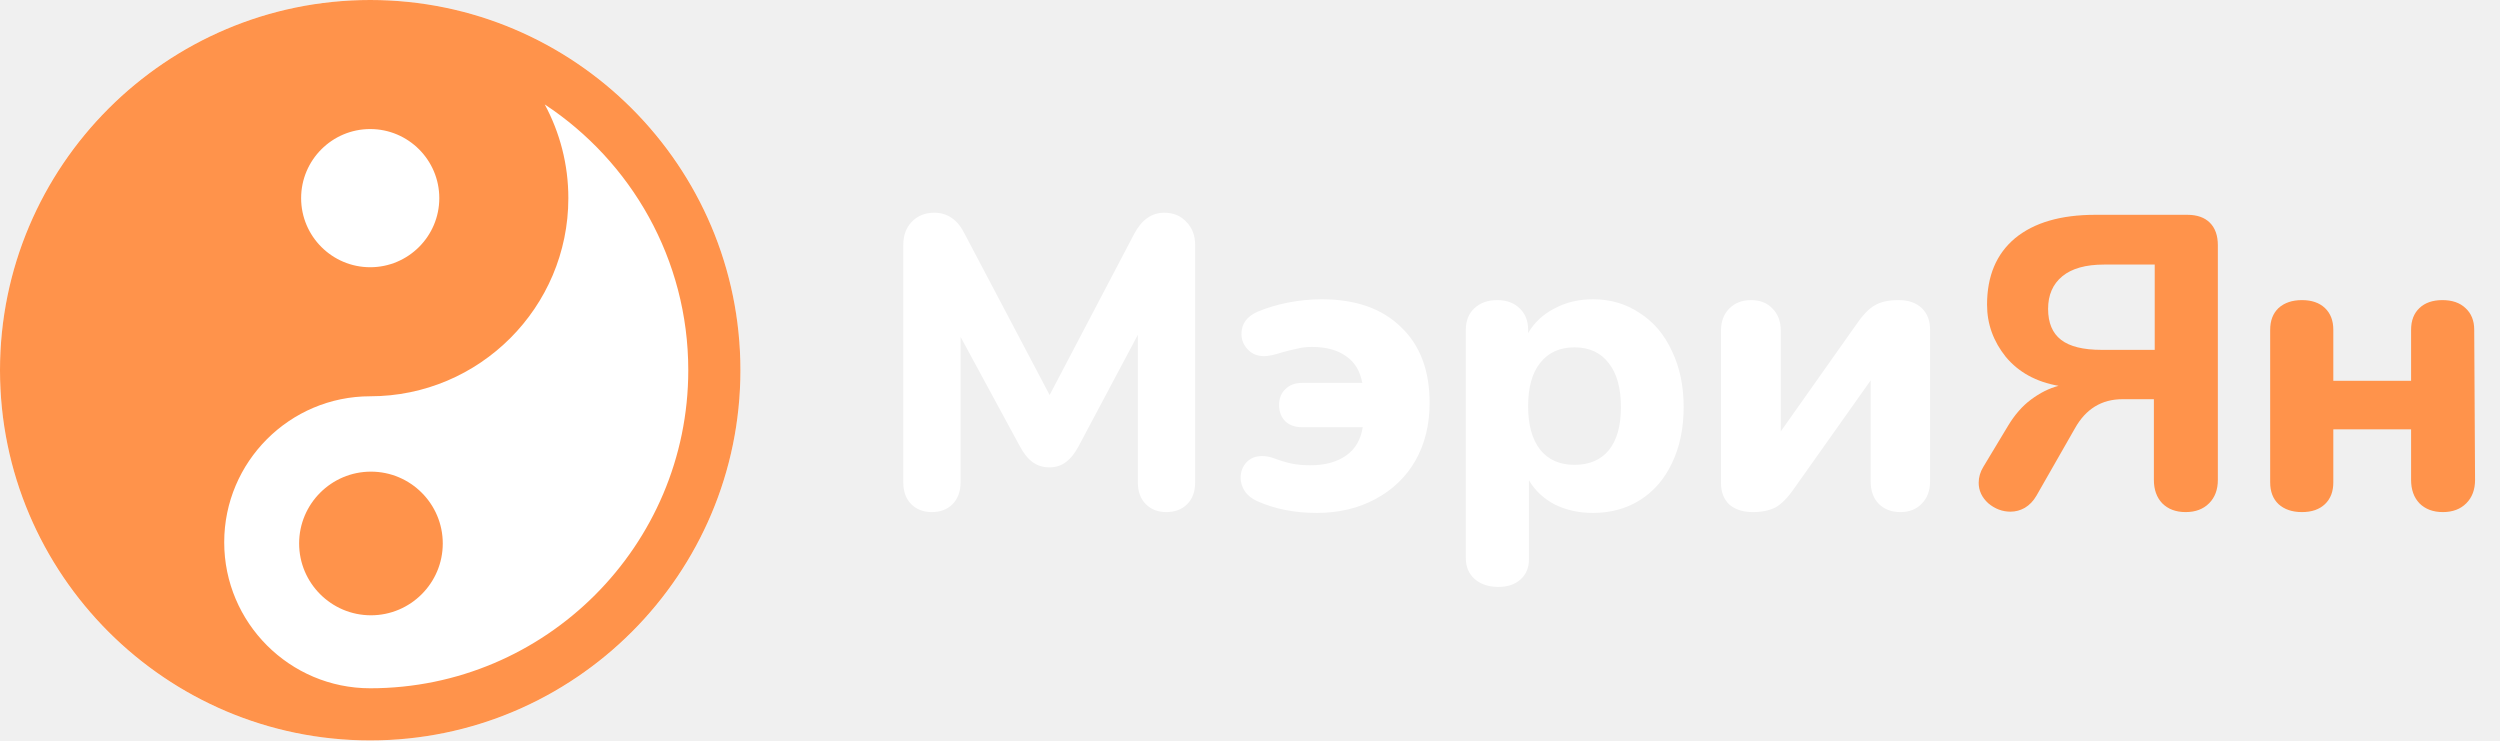
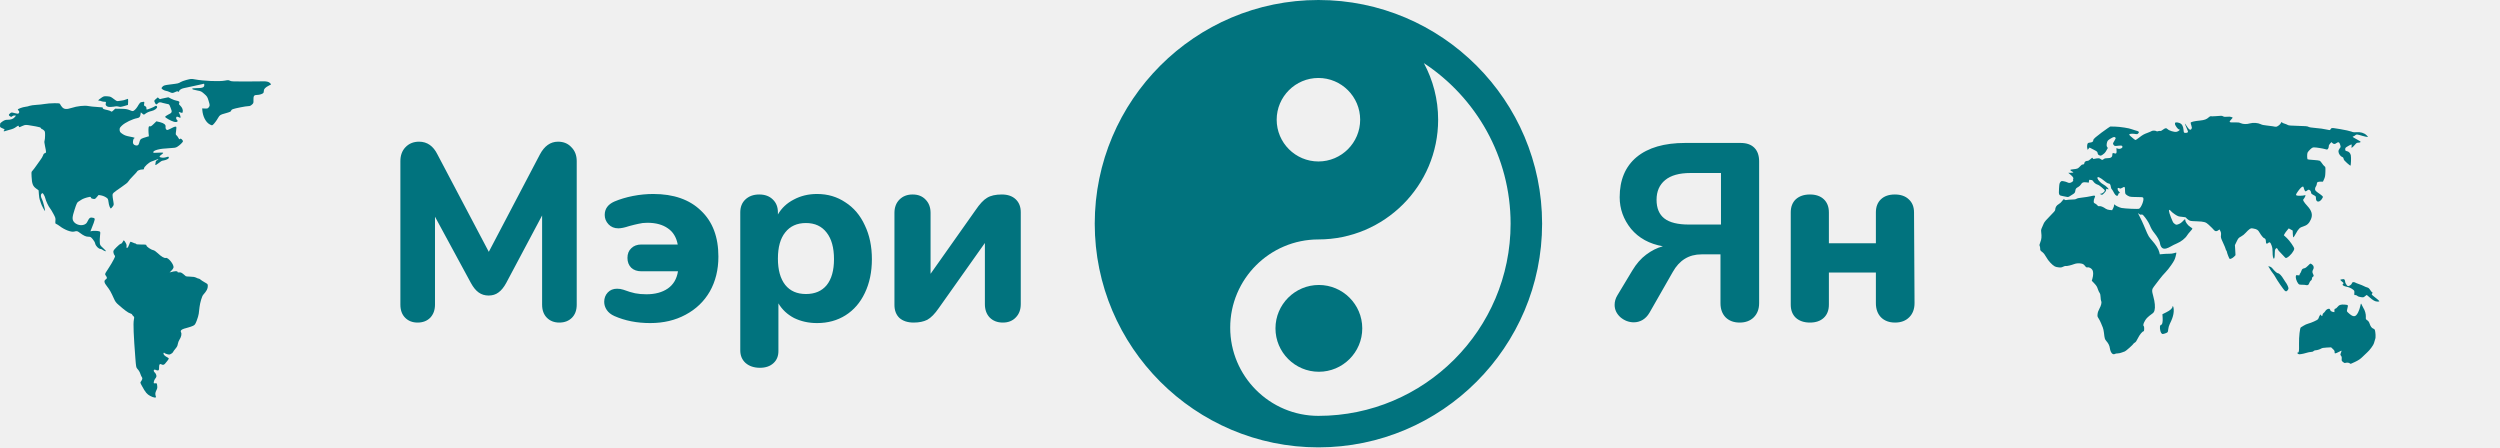
- <svg xmlns="http://www.w3.org/2000/svg" width="574" height="170" viewBox="0 0 574 170" fill="none">
-   <circle cx="85" cy="85" r="85" fill="white" />
-   <path d="M85 0C38.131 0 0 38.131 0 85C0 131.869 38.131 170 85 170C85.005 170 85.009 170 85.011 170C85.013 170 85.014 170 85.016 170C131.877 169.991 170 131.864 170 85C170 38.131 131.869 0 85 0ZM85.001 29.63C93.747 29.63 100.863 36.746 100.863 45.493C100.863 54.24 93.747 61.356 85.001 61.356C76.254 61.356 69.138 54.24 69.138 45.493C69.138 36.746 76.254 29.63 85.001 29.63ZM85 158.028C66.516 158.028 51.479 142.991 51.479 124.507C51.479 106.023 66.516 90.986 85 90.986C110.084 90.986 130.493 70.578 130.493 45.492C130.493 37.715 128.527 30.389 125.073 23.98C144.909 37.05 158.028 59.52 158.028 84.999C158.028 125.268 125.268 158.028 85 158.028Z" fill="#FF934B" />
-   <path d="M85.17 141.27C76.078 141.27 68.68 133.872 68.68 124.78C68.68 115.687 76.078 108.29 85.17 108.29C94.263 108.29 101.66 115.687 101.66 124.78C101.66 133.872 94.263 141.27 85.17 141.27Z" fill="#FF934B" />
-   <path d="M267.3 48.84C269.412 48.84 271.108 49.544 272.388 50.952C273.732 52.296 274.404 54.056 274.404 56.232V110.76C274.404 112.872 273.796 114.536 272.58 115.752C271.364 116.968 269.764 117.576 267.78 117.576C265.86 117.576 264.292 116.968 263.076 115.752C261.86 114.536 261.252 112.872 261.252 110.76V76.872L247.62 102.504C246.724 104.168 245.732 105.384 244.644 106.152C243.62 106.92 242.372 107.304 240.9 107.304C239.492 107.304 238.244 106.92 237.156 106.152C236.068 105.384 235.076 104.168 234.18 102.504L220.548 77.352V110.76C220.548 112.808 219.94 114.472 218.724 115.752C217.508 116.968 215.908 117.576 213.924 117.576C212.004 117.576 210.436 116.968 209.22 115.752C208.004 114.536 207.396 112.872 207.396 110.76V56.232C207.396 54.056 208.036 52.296 209.316 50.952C210.66 49.544 212.388 48.84 214.5 48.84C217.572 48.84 219.908 50.472 221.508 53.736L240.996 90.696L260.388 53.736C262.116 50.472 264.42 48.84 267.3 48.84ZM303.473 68.712C311.217 68.712 317.265 70.824 321.617 75.048C326.033 79.208 328.241 85.032 328.241 92.52C328.241 97.512 327.153 101.928 324.977 105.768C322.801 109.544 319.729 112.488 315.761 114.6C311.857 116.712 307.377 117.768 302.321 117.768C297.265 117.768 292.721 116.872 288.689 115.08C287.409 114.504 286.449 113.736 285.809 112.776C285.169 111.816 284.849 110.792 284.849 109.704C284.849 108.296 285.297 107.112 286.193 106.152C287.089 105.192 288.273 104.712 289.745 104.712C290.577 104.712 291.377 104.84 292.145 105.096C293.873 105.736 295.345 106.184 296.561 106.44C297.841 106.696 299.281 106.824 300.881 106.824C304.209 106.824 306.929 106.088 309.041 104.616C311.153 103.144 312.433 100.968 312.881 98.088H298.961C297.361 98.088 296.081 97.64 295.121 96.744C294.161 95.784 293.681 94.536 293.681 93C293.681 91.464 294.161 90.248 295.121 89.352C296.081 88.392 297.361 87.912 298.961 87.912H312.785C312.273 85.16 311.025 83.112 309.041 81.768C307.057 80.36 304.465 79.656 301.265 79.656C299.985 79.656 298.865 79.784 297.905 80.04C296.945 80.232 295.761 80.52 294.353 80.904C292.625 81.48 291.249 81.768 290.225 81.768C288.689 81.768 287.441 81.256 286.481 80.232C285.521 79.208 285.041 78.024 285.041 76.68C285.041 74.376 286.257 72.68 288.689 71.592C290.801 70.696 293.137 69.992 295.697 69.48C298.321 68.968 300.913 68.712 303.473 68.712ZM365.736 68.712C369.768 68.712 373.352 69.768 376.488 71.88C379.688 73.928 382.152 76.84 383.88 80.616C385.672 84.328 386.568 88.616 386.568 93.48C386.568 98.344 385.672 102.632 383.88 106.344C382.152 109.992 379.72 112.808 376.584 114.792C373.448 116.776 369.832 117.768 365.736 117.768C362.536 117.768 359.624 117.128 357 115.848C354.44 114.504 352.456 112.648 351.048 110.28V128.424C351.048 130.344 350.408 131.88 349.128 133.032C347.848 134.184 346.152 134.76 344.04 134.76C341.8 134.76 339.976 134.152 338.568 132.936C337.224 131.72 336.552 130.12 336.552 128.136V75.72C336.552 73.672 337.192 72.04 338.472 70.824C339.816 69.544 341.576 68.904 343.752 68.904C345.928 68.904 347.656 69.544 348.936 70.824C350.216 72.04 350.856 73.672 350.856 75.72V76.488C352.264 74.056 354.28 72.168 356.904 70.824C359.528 69.416 362.472 68.712 365.736 68.712ZM361.512 106.728C364.904 106.728 367.528 105.608 369.384 103.368C371.24 101.064 372.168 97.768 372.168 93.48C372.168 89.128 371.24 85.768 369.384 83.4C367.528 80.968 364.904 79.752 361.512 79.752C358.12 79.752 355.496 80.936 353.64 83.304C351.784 85.608 350.856 88.936 350.856 93.288C350.856 97.576 351.784 100.904 353.64 103.272C355.496 105.576 358.12 106.728 361.512 106.728ZM425.955 74.856C427.555 72.488 429.027 70.92 430.371 70.152C431.715 69.32 433.571 68.904 435.939 68.904C438.179 68.904 439.939 69.512 441.219 70.728C442.499 71.944 443.139 73.576 443.139 75.624V110.568C443.139 112.68 442.499 114.376 441.219 115.656C440.003 116.936 438.371 117.576 436.323 117.576C434.275 117.576 432.611 116.936 431.331 115.656C430.115 114.376 429.507 112.68 429.507 110.568V87.336L412.035 112.008C410.499 114.248 409.027 115.752 407.619 116.52C406.211 117.224 404.483 117.576 402.435 117.576C400.195 117.576 398.403 117 397.059 115.848C395.779 114.632 395.139 112.968 395.139 110.856V75.912C395.139 73.8 395.779 72.104 397.059 70.824C398.339 69.544 400.003 68.904 402.051 68.904C404.099 68.904 405.731 69.544 406.947 70.824C408.227 72.104 408.867 73.8 408.867 75.912V99.048L425.955 74.856Z" fill="white" />
-   <path d="M501.827 117.576C499.587 117.576 497.795 116.904 496.451 115.56C495.171 114.216 494.531 112.424 494.531 110.184V91.656H487.331C482.531 91.656 478.883 93.896 476.387 98.376L467.555 113.832C466.851 115.048 465.955 115.976 464.867 116.616C463.843 117.192 462.755 117.48 461.603 117.48C459.747 117.48 458.051 116.84 456.515 115.56C455.043 114.216 454.307 112.648 454.307 110.856C454.307 109.576 454.659 108.36 455.363 107.208L461.027 97.8C462.563 95.24 464.323 93.224 466.307 91.752C468.355 90.216 470.467 89.16 472.643 88.584C467.523 87.688 463.491 85.48 460.547 81.96C457.667 78.376 456.227 74.376 456.227 69.96C456.227 63.368 458.371 58.28 462.659 54.696C467.011 51.112 473.155 49.32 481.091 49.32H502.211C504.451 49.32 506.179 49.928 507.395 51.144C508.611 52.36 509.219 54.088 509.219 56.328V110.184C509.219 112.424 508.547 114.216 507.203 115.56C505.859 116.904 504.067 117.576 501.827 117.576ZM494.723 60.744H483.107C478.883 60.744 475.683 61.64 473.507 63.432C471.331 65.224 470.243 67.72 470.243 70.92C470.243 74.12 471.235 76.488 473.219 78.024C475.203 79.56 478.307 80.328 482.531 80.328H494.723V60.744ZM528.529 117.576C526.289 117.576 524.497 116.968 523.153 115.752C521.873 114.536 521.233 112.872 521.233 110.76V75.72C521.233 73.608 521.873 71.944 523.153 70.728C524.497 69.512 526.289 68.904 528.529 68.904C530.769 68.904 532.529 69.512 533.809 70.728C535.089 71.944 535.729 73.608 535.729 75.72V87.432H553.585V75.72C553.585 73.608 554.225 71.944 555.505 70.728C556.785 69.512 558.545 68.904 560.785 68.904C563.025 68.904 564.785 69.512 566.065 70.728C567.409 71.944 568.081 73.608 568.081 75.72L568.273 110.184C568.273 112.424 567.601 114.216 566.257 115.56C564.913 116.904 563.121 117.576 560.881 117.576C558.641 117.576 556.849 116.904 555.505 115.56C554.225 114.216 553.585 112.424 553.585 110.184V98.568H535.729V110.76C535.729 112.872 535.089 114.536 533.809 115.752C532.529 116.968 530.769 117.576 528.529 117.576Z" fill="#FF934B" />
+ <svg xmlns="http://www.w3.org/2000/svg" width="950" height="170" viewBox="0 0 950 170" fill="none">
+   <path d="M212.05 53.84C214.162 53.84 215.858 54.544 217.138 55.952C218.482 57.296 219.154 59.056 219.154 61.232V115.76C219.154 117.872 218.546 119.536 217.33 120.752C216.114 121.968 214.514 122.576 212.53 122.576C210.61 122.576 209.042 121.968 207.826 120.752C206.61 119.536 206.002 117.872 206.002 115.76V81.872L192.37 107.504C191.474 109.168 190.482 110.384 189.394 111.152C188.37 111.92 187.122 112.304 185.65 112.304C184.242 112.304 182.994 111.92 181.906 111.152C180.818 110.384 179.826 109.168 178.93 107.504L165.298 82.352V115.76C165.298 117.808 164.69 119.472 163.474 120.752C162.258 121.968 160.658 122.576 158.674 122.576C156.754 122.576 155.186 121.968 153.97 120.752C152.754 119.536 152.146 117.872 152.146 115.76V61.232C152.146 59.056 152.786 57.296 154.066 55.952C155.41 54.544 157.138 53.84 159.25 53.84C162.322 53.84 164.658 55.472 166.258 58.736L185.746 95.696L205.138 58.736C206.866 55.472 209.17 53.84 212.05 53.84ZM248.223 73.712C255.967 73.712 262.015 75.824 266.367 80.048C270.783 84.208 272.991 90.032 272.991 97.52C272.991 102.512 271.903 106.928 269.727 110.768C267.551 114.544 264.479 117.488 260.511 119.6C256.607 121.712 252.127 122.768 247.071 122.768C242.015 122.768 237.471 121.872 233.439 120.08C232.159 119.504 231.199 118.736 230.559 117.776C229.919 116.816 229.599 115.792 229.599 114.704C229.599 113.296 230.047 112.112 230.943 111.152C231.839 110.192 233.023 109.712 234.495 109.712C235.327 109.712 236.127 109.84 236.895 110.096C238.623 110.736 240.095 111.184 241.311 111.44C242.591 111.696 244.031 111.824 245.631 111.824C248.959 111.824 251.679 111.088 253.791 109.616C255.903 108.144 257.183 105.968 257.631 103.088H243.711C242.111 103.088 240.831 102.64 239.871 101.744C238.911 100.784 238.431 99.536 238.431 98C238.431 96.464 238.911 95.248 239.871 94.352C240.831 93.392 242.111 92.912 243.711 92.912H257.535C257.023 90.16 255.775 88.112 253.791 86.768C251.807 85.36 249.215 84.656 246.015 84.656C244.735 84.656 243.615 84.784 242.655 85.04C241.695 85.232 240.511 85.52 239.103 85.904C237.375 86.48 235.999 86.768 234.975 86.768C233.439 86.768 232.191 86.256 231.231 85.232C230.271 84.208 229.791 83.024 229.791 81.68C229.791 79.376 231.007 77.68 233.439 76.592C235.551 75.696 237.887 74.992 240.447 74.48C243.071 73.968 245.663 73.712 248.223 73.712ZM310.486 73.712C314.518 73.712 318.102 74.768 321.238 76.88C324.438 78.928 326.902 81.84 328.63 85.616C330.422 89.328 331.318 93.616 331.318 98.48C331.318 103.344 330.422 107.632 328.63 111.344C326.902 114.992 324.47 117.808 321.334 119.792C318.198 121.776 314.582 122.768 310.486 122.768C307.286 122.768 304.374 122.128 301.75 120.848C299.19 119.504 297.206 117.648 295.798 115.28V133.424C295.798 135.344 295.158 136.88 293.878 138.032C292.598 139.184 290.902 139.76 288.79 139.76C286.55 139.76 284.726 139.152 283.318 137.936C281.974 136.72 281.302 135.12 281.302 133.136V80.72C281.302 78.672 281.942 77.04 283.222 75.824C284.566 74.544 286.326 73.904 288.502 73.904C290.678 73.904 292.406 74.544 293.686 75.824C294.966 77.04 295.606 78.672 295.606 80.72V81.488C297.014 79.056 299.03 77.168 301.654 75.824C304.278 74.416 307.222 73.712 310.486 73.712ZM306.262 111.728C309.654 111.728 312.278 110.608 314.134 108.368C315.99 106.064 316.918 102.768 316.918 98.48C316.918 94.128 315.99 90.768 314.134 88.4C312.278 85.968 309.654 84.752 306.262 84.752C302.87 84.752 300.246 85.936 298.39 88.304C296.534 90.608 295.606 93.936 295.606 98.288C295.606 102.576 296.534 105.904 298.39 108.272C300.246 110.576 302.87 111.728 306.262 111.728ZM370.705 79.856C372.305 77.488 373.777 75.92 375.121 75.152C376.465 74.32 378.321 73.904 380.689 73.904C382.929 73.904 384.689 74.512 385.969 75.728C387.249 76.944 387.889 78.576 387.889 80.624V115.568C387.889 117.68 387.249 119.376 385.969 120.656C384.753 121.936 383.121 122.576 381.073 122.576C379.025 122.576 377.361 121.936 376.081 120.656C374.865 119.376 374.257 117.68 374.257 115.568V92.336L356.785 117.008C355.249 119.248 353.777 120.752 352.369 121.52C350.961 122.224 349.233 122.576 347.185 122.576C344.945 122.576 343.153 122 341.809 120.848C340.529 119.632 339.889 117.968 339.889 115.856V80.912C339.889 78.8 340.529 77.104 341.809 75.824C343.089 74.544 344.753 73.904 346.801 73.904C348.849 73.904 350.481 74.544 351.697 75.824C352.977 77.104 353.617 78.8 353.617 80.912V104.048L370.705 79.856ZM661.077 122.576C658.837 122.576 657.045 121.904 655.701 120.56C654.421 119.216 653.781 117.424 653.781 115.184V96.656H646.581C641.781 96.656 638.133 98.896 635.637 103.376L626.805 118.832C626.101 120.048 625.205 120.976 624.117 121.616C623.093 122.192 622.005 122.48 620.853 122.48C618.997 122.48 617.301 121.84 615.765 120.56C614.293 119.216 613.557 117.648 613.557 115.856C613.557 114.576 613.909 113.36 614.613 112.208L620.277 102.8C621.813 100.24 623.573 98.224 625.557 96.752C627.605 95.216 629.717 94.16 631.893 93.584C626.773 92.688 622.741 90.48 619.797 86.96C616.917 83.376 615.477 79.376 615.477 74.96C615.477 68.368 617.621 63.28 621.909 59.696C626.261 56.112 632.405 54.32 640.341 54.32H661.461C663.701 54.32 665.429 54.928 666.645 56.144C667.861 57.36 668.469 59.088 668.469 61.328V115.184C668.469 117.424 667.797 119.216 666.453 120.56C665.109 121.904 663.317 122.576 661.077 122.576ZM653.973 65.744H642.357C638.133 65.744 634.933 66.64 632.757 68.432C630.581 70.224 629.493 72.72 629.493 75.92C629.493 79.12 630.485 81.488 632.469 83.024C634.453 84.56 637.557 85.328 641.781 85.328H653.973V65.744ZM687.779 122.576C685.539 122.576 683.747 121.968 682.403 120.752C681.123 119.536 680.483 117.872 680.483 115.76V80.72C680.483 78.608 681.123 76.944 682.403 75.728C683.747 74.512 685.539 73.904 687.779 73.904C690.019 73.904 691.779 74.512 693.059 75.728C694.339 76.944 694.979 78.608 694.979 80.72V92.432H712.835V80.72C712.835 78.608 713.475 76.944 714.755 75.728C716.035 74.512 717.795 73.904 720.035 73.904C722.275 73.904 724.035 74.512 725.315 75.728C726.659 76.944 727.331 78.608 727.331 80.72L727.523 115.184C727.523 117.424 726.851 119.216 725.507 120.56C724.163 121.904 722.371 122.576 720.131 122.576C717.891 122.576 716.099 121.904 714.755 120.56C713.475 119.216 712.835 117.424 712.835 115.184V103.568H694.979V115.76C694.979 117.872 694.339 119.536 693.059 120.752C691.779 121.968 690.019 122.576 687.779 122.576Z" fill="#01737E" />
+   <path fill-rule="evenodd" clip-rule="evenodd" d="M70.726 30.411C69.912 30.633 68.949 30.985 68.597 31.207C67.857 31.688 67.727 31.725 64.654 32.096C62.599 32.355 62.229 32.466 61.84 32.855C61.581 33.114 61.377 33.373 61.377 33.466C61.377 33.799 62.266 34.373 62.988 34.503C63.413 34.558 64.08 34.781 64.469 34.984C65.339 35.428 65.654 35.428 66.579 34.966C67.135 34.669 67.394 34.632 67.672 34.781C67.949 34.929 68.042 34.929 68.042 34.725C68.042 34.262 68.894 33.669 69.819 33.503C71.522 33.169 74.355 32.54 75.873 32.188C76.706 31.985 77.447 31.818 77.521 31.818C77.595 31.818 77.632 32.059 77.632 32.355C77.613 33.207 76.91 33.484 74.818 33.484C72.3 33.484 72.43 33.947 75.077 34.41C76.354 34.632 76.54 34.725 77.613 35.669C78.706 36.632 78.798 36.799 79.242 38.224C79.798 40.058 79.798 40.15 79.316 40.78C78.965 41.243 78.817 41.28 77.872 41.243L76.836 41.187L76.873 41.743C77.021 44.15 78.169 46.427 79.65 47.242C80.501 47.686 80.557 47.705 80.927 47.409C81.408 47.001 82.279 45.853 82.908 44.742C83.501 43.724 83.723 43.576 85.518 43.094C87.388 42.576 87.851 42.372 87.851 42.02C87.851 41.854 88.11 41.613 88.462 41.483C89.332 41.15 93.461 40.335 94.312 40.335C94.886 40.335 95.219 40.206 95.701 39.78C96.312 39.243 96.349 39.15 96.312 38.058C96.275 36.428 96.515 36.077 97.682 36.077C98.626 36.077 99.848 35.669 100.107 35.28C100.181 35.151 100.255 34.799 100.255 34.484C100.255 33.818 100.884 33.169 102.106 32.559C102.48 32.379 102.805 32.2 102.936 32.128L102.936 32.128C102.967 32.11 102.988 32.099 102.995 32.096C103.032 32.059 102.865 31.836 102.625 31.577C102.143 31.059 101.162 30.837 99.792 30.911C99.292 30.929 96.404 30.966 93.405 30.966C88.666 30.985 87.87 30.948 87.388 30.688C86.888 30.411 86.703 30.392 85.444 30.633C83.371 31.04 77.261 30.781 73.985 30.151C72.726 29.911 72.541 29.929 70.726 30.411ZM38.717 37.021C37.828 37.632 37.31 38.039 37.31 38.132C37.31 38.188 37.513 38.243 37.791 38.262C38.05 38.28 38.42 38.373 38.606 38.484C38.791 38.576 39.254 38.669 39.624 38.669C39.974 38.669 40.145 38.669 40.214 38.753C40.28 38.833 40.252 38.991 40.198 39.298C40.087 39.836 40.142 39.984 40.55 40.317C40.957 40.613 41.253 40.669 42.179 40.632C42.808 40.595 43.567 40.502 43.845 40.428C44.16 40.354 44.66 40.373 45.048 40.502C45.641 40.687 45.937 40.65 47.177 40.298L48.621 39.873L48.695 38.706C48.714 38.076 48.677 37.558 48.584 37.558C48.492 37.558 48.103 37.688 47.714 37.854C47.344 38.021 46.696 38.169 46.289 38.206C45.881 38.225 45.289 38.317 44.974 38.391C44.474 38.502 44.252 38.391 43.215 37.595C42.105 36.743 41.919 36.669 40.753 36.595C39.605 36.521 39.42 36.577 38.717 37.021ZM58.767 38.817C58.544 38.261 58.544 38.224 59.248 37.613L59.97 37.002L60.359 37.373C60.581 37.576 60.785 37.706 60.84 37.669C60.877 37.632 61.599 37.447 62.451 37.28L63.969 36.965L65.08 37.539C65.691 37.854 66.561 38.169 67.023 38.243C68.005 38.373 68.393 38.724 68.097 39.224C67.912 39.484 67.986 39.65 68.523 40.169C69.245 40.854 69.615 41.798 69.43 42.502L69.425 42.523C69.388 42.685 69.364 42.789 69.299 42.84C69.18 42.933 68.925 42.852 68.21 42.625L68.171 42.613C67.838 42.52 67.838 42.557 68.208 43.261C68.597 44.02 68.727 44.779 68.468 44.779C68.375 44.761 68.116 44.65 67.875 44.52C67.616 44.372 67.301 44.298 67.172 44.353C66.838 44.483 66.875 45.242 67.209 45.52C67.931 46.112 67.209 46.594 66.061 46.261C64.969 45.964 62.765 44.724 62.765 44.409C62.765 44.261 63.191 43.928 63.71 43.668C65.487 42.798 65.524 42.668 64.783 40.817C64.504 40.117 64.386 39.824 64.17 39.676C64.014 39.569 63.807 39.538 63.45 39.484C62.969 39.41 62.266 39.243 61.858 39.113C60.822 38.743 60.377 38.798 59.914 39.335C59.433 39.891 59.155 39.761 58.767 38.817ZM53.601 38.835C53.305 38.909 52.972 39.28 52.676 39.798C52.083 40.872 51.472 41.631 50.898 42.02C50.454 42.298 50.362 42.298 49.288 41.853C48.325 41.465 47.807 41.372 45.955 41.335L43.771 41.298L43.104 41.928C42.512 42.483 42.401 42.538 42.142 42.298C41.975 42.15 41.346 41.928 40.735 41.798C39.365 41.52 38.957 41.316 39.087 41.002C39.161 40.816 38.68 40.742 36.902 40.65C35.662 40.576 34.162 40.428 33.57 40.298C32.163 40.002 29.275 40.317 27.22 41.002C25.276 41.631 24.35 41.557 23.591 40.687C23.295 40.335 22.962 39.872 22.869 39.632C22.703 39.243 22.592 39.224 20.574 39.224C19.426 39.224 17.815 39.354 17.019 39.502C16.205 39.65 14.761 39.798 13.779 39.854C12.817 39.909 11.687 40.057 11.28 40.206C10.891 40.372 10.132 40.539 9.595 40.594C8.633 40.687 6.763 41.372 6.763 41.631C6.763 41.705 6.892 41.872 7.04 42.002C7.392 42.298 7.392 42.816 7.059 43.094C6.855 43.261 6.522 43.242 5.578 42.983C4.375 42.668 4.356 42.668 3.856 43.057C3.208 43.52 3.208 43.853 3.838 44.205C4.282 44.464 4.356 44.464 4.689 44.149C4.911 43.964 5.263 43.853 5.578 43.89L6.078 43.946L5.578 44.538C5.004 45.205 4.152 45.52 2.801 45.52C2.116 45.52 1.709 45.649 1.005 46.112C0.505 46.427 0.079 46.816 0.061 46.982L0.06 46.997C-0.011 47.744 -0.042 48.068 0.099 48.277C0.207 48.438 0.417 48.53 0.789 48.693C0.811 48.703 0.834 48.713 0.857 48.723C1.764 49.093 1.931 49.278 1.579 49.501C1.264 49.704 1.375 50.019 1.727 49.871C1.894 49.797 2.634 49.593 3.338 49.408C4.893 49.001 5.356 48.797 6.189 48.205C6.948 47.649 7.096 47.63 7.17 48.093C7.226 48.427 7.3 48.427 8.392 47.908L8.418 47.897C8.774 47.736 9.031 47.62 9.3 47.552C9.996 47.375 10.772 47.516 13.555 48.021L13.65 48.038C15.057 48.297 15.482 48.445 15.575 48.704C15.631 48.89 15.779 49.038 15.908 49.038C16.038 49.038 16.371 49.241 16.649 49.501C17.093 49.908 17.13 50.056 17.13 51.426C17.13 52.241 17.038 53.13 16.945 53.408C16.797 53.778 16.834 54.333 17.13 55.63C17.612 57.889 17.612 58.074 17.038 58.222C16.704 58.296 16.519 58.537 16.371 59.036C16.26 59.407 15.76 60.259 15.26 60.907C14.761 61.555 14.057 62.555 13.687 63.11C13.316 63.666 12.761 64.388 12.465 64.721C12.283 64.909 12.161 65.035 12.082 65.184C11.919 65.491 11.94 65.895 12.002 67.128C12.132 69.794 12.465 70.72 13.687 71.609L14.668 72.331L14.779 73.812C14.835 74.609 14.964 75.479 15.057 75.72C15.168 75.96 15.371 76.627 15.538 77.183C15.76 77.997 17.13 80.515 17.13 80.127C17.13 79.553 16.353 76.534 16.056 75.96C15.445 74.775 15.371 73.998 15.816 73.59C16.168 73.276 16.186 73.276 16.649 73.979C16.89 74.368 17.167 75.016 17.241 75.423C17.389 76.257 18.482 78.571 19 79.127C19.185 79.33 19.741 80.256 20.24 81.163C21.092 82.737 21.148 82.904 21.055 83.904C20.981 84.885 21 84.959 21.425 85.126C21.666 85.219 22.258 85.589 22.721 85.941C24.554 87.348 27.109 88.311 28.201 87.996C29.238 87.718 29.386 87.755 30.367 88.496C31.811 89.57 32.644 89.959 33.607 89.959C34.385 89.959 34.496 90.033 35.218 90.866C35.718 91.44 36.069 92.07 36.18 92.588C36.384 93.477 37.476 94.588 38.161 94.588C38.383 94.588 38.754 94.736 38.994 94.94C39.494 95.31 40.272 95.606 40.272 95.403C40.272 95.329 39.754 94.791 39.124 94.218C38.013 93.181 37.976 93.125 37.921 92.07C37.865 91.459 37.921 90.329 38.013 89.533C38.161 88.089 38.161 88.07 37.717 87.903C37.18 87.7 35.292 87.644 34.736 87.829L34.348 87.941L34.736 86.959C36.254 83.163 36.273 82.997 35.421 82.774C34.366 82.497 33.94 82.737 33.366 83.922C32.959 84.793 32.718 85.033 32.07 85.33C30.83 85.885 28.96 85.422 28.09 84.33C27.368 83.385 27.405 82.552 28.349 79.645C29.053 77.46 29.312 76.923 29.701 76.683C29.782 76.63 29.89 76.562 30.012 76.485L30.013 76.484C30.281 76.315 30.619 76.102 30.886 75.923C31.515 75.498 32.792 75.053 33.996 74.831C34.366 74.757 34.496 74.831 34.57 75.109C34.644 75.349 34.885 75.498 35.384 75.572C36.069 75.683 36.143 75.646 36.791 74.886L37.476 74.09L38.439 74.257C39.365 74.424 40.531 75.016 40.938 75.534C41.049 75.683 41.197 76.275 41.253 76.849C41.346 77.886 41.846 79.219 42.123 79.219C42.197 79.219 42.493 78.923 42.771 78.553C43.271 77.905 43.289 77.849 43.086 76.645C42.642 73.979 42.642 73.775 43.215 73.22C43.493 72.942 44.808 71.998 46.122 71.109C47.733 70.017 48.603 69.313 48.769 68.943C48.917 68.628 49.732 67.702 50.584 66.85C51.417 65.999 52.12 65.24 52.12 65.165C52.12 64.869 53.25 64.406 53.953 64.406C54.62 64.406 54.712 64.351 54.712 63.999C54.712 63.425 56.545 61.74 57.526 61.388C57.971 61.24 58.767 60.944 59.322 60.721C60.081 60.407 60.266 60.388 60.1 60.592C59.97 60.74 59.711 60.925 59.526 60.981C59.34 61.036 59.192 61.24 59.192 61.407C59.192 61.573 59.137 61.944 59.063 62.221C58.896 62.888 59.1 62.869 60.081 62.129C60.342 61.944 60.621 61.734 60.845 61.566L60.845 61.566L60.846 61.566C61.004 61.447 61.134 61.349 61.21 61.295C61.377 61.166 61.803 61.018 62.154 60.981C63.08 60.851 64.154 60.314 64.154 59.962C64.154 59.481 64.006 59.444 63.173 59.74C62.247 60.073 60.636 59.925 60.636 59.499C60.636 59.351 60.97 58.999 61.377 58.74C61.784 58.462 62.062 58.166 62.006 58.074C61.932 57.963 61.192 57.944 60.062 58.018C58.452 58.129 58.23 58.111 58.23 57.852C58.23 57.111 60.692 56.463 64.061 56.333C66.228 56.222 66.764 56.148 67.301 55.815C68.264 55.241 69.523 54.037 69.523 53.667C69.523 53.259 68.671 52.463 68.505 52.722C68.301 53.074 68.06 52.945 67.746 52.315C67.579 52 67.283 51.593 67.079 51.426C66.746 51.167 66.727 51.038 66.912 49.778C67.005 49.019 67.061 48.353 67.005 48.26C66.82 47.964 66.264 48.112 65.08 48.76C64.413 49.112 63.728 49.408 63.562 49.408C63.154 49.408 62.803 48.76 62.914 48.205C63.062 47.408 62.34 46.816 60.822 46.427L59.433 46.094L58.415 47.093C57.619 47.871 57.304 48.075 56.989 48.001C56.638 47.908 56.563 47.982 56.452 48.575C56.397 48.945 56.397 49.815 56.452 50.519L56.582 51.797L56.064 51.926C55.786 51.982 55.064 52.222 54.453 52.426C53.324 52.852 53.25 52.945 52.879 54.352C52.657 55.185 52.287 55.426 51.509 55.241C50.676 55.019 50.399 54.537 50.547 53.574C50.602 53.093 50.787 52.667 50.935 52.611C51.491 52.408 51.139 52.241 49.399 51.926C48.01 51.667 47.362 51.445 46.64 50.963C45.604 50.297 45.456 50.056 45.456 49.149C45.456 48.649 45.641 48.371 46.363 47.686C47.566 46.556 50.343 45.223 52.139 44.89C52.99 44.742 53.268 44.409 53.398 43.446L53.509 42.687L54.083 43.168C54.657 43.65 54.675 43.65 55.101 43.316C55.804 42.779 56.638 42.39 57.6 42.187C58.674 41.946 59.711 41.205 59.711 40.687C59.711 40.187 59.211 40.039 58.804 40.409C58.507 40.687 56.175 41.613 55.786 41.631C55.693 41.631 55.638 41.391 55.638 41.113C55.638 40.724 55.508 40.52 55.157 40.354C54.712 40.15 54.675 40.076 54.786 39.409C54.897 38.724 54.86 38.669 54.49 38.687C54.249 38.706 53.861 38.761 53.601 38.835ZM45.9 92.625C46.233 92.551 46.474 92.292 46.659 91.866C46.974 91.125 47.122 91.162 47.733 92.236C48.066 92.792 48.158 93.181 48.084 93.625C48.01 94.162 48.047 94.236 48.325 94.18C48.547 94.144 48.788 93.736 49.047 93.014C49.269 92.403 49.492 91.885 49.566 91.866C49.64 91.847 50.065 91.996 50.491 92.181C50.935 92.385 51.398 92.551 51.528 92.551C51.639 92.551 51.75 92.625 51.75 92.736C51.75 92.847 52.528 92.921 53.694 92.921C55.471 92.921 55.638 92.959 55.638 93.273C55.638 93.699 57.341 94.884 58.23 95.051C58.637 95.143 59.248 95.551 59.989 96.254C61.247 97.476 62.488 98.199 63.006 98.013C63.932 97.736 66.209 100.606 65.931 101.698C65.876 101.957 65.505 102.476 65.135 102.846L64.45 103.531L65.006 103.383C66.616 102.957 67.486 102.939 67.486 103.365C67.486 103.513 67.709 103.568 68.134 103.513C68.653 103.457 68.93 103.568 69.652 104.142C69.804 104.27 69.951 104.395 70.084 104.507C70.375 104.751 70.596 104.937 70.634 104.976C70.689 105.031 71.43 105.105 72.263 105.124C73.392 105.142 74.022 105.253 74.54 105.513C74.929 105.716 75.373 105.883 75.54 105.883C75.688 105.883 75.966 106.031 76.151 106.216C76.336 106.401 77.039 106.864 77.724 107.253C78.928 107.92 78.965 107.957 78.965 108.66C78.965 109.734 78.576 110.493 77.187 112.067C76.743 112.567 76.021 114.993 75.817 116.715C75.725 117.53 75.595 118.659 75.521 119.215C75.447 119.77 75.114 120.955 74.762 121.825C74.188 123.27 74.077 123.455 73.355 123.807C72.929 124.01 72.041 124.325 71.374 124.492C69.023 125.066 68.394 125.51 68.801 126.288C69.116 126.88 68.875 128.01 68.245 128.991C67.931 129.491 67.616 130.269 67.56 130.75C67.468 131.398 67.246 131.843 66.635 132.546C66.209 133.046 65.802 133.62 65.746 133.805C65.691 133.972 65.339 134.287 64.987 134.472C64.432 134.787 64.265 134.787 63.506 134.583C63.043 134.453 62.617 134.268 62.562 134.194C62.395 133.898 62.117 134.009 62.117 134.361C62.117 134.768 62.71 135.342 63.562 135.768C63.876 135.935 64.154 136.138 64.154 136.231C64.154 136.416 63.247 137.657 62.691 138.231C62.247 138.694 61.914 138.749 61.377 138.472C60.711 138.12 60.451 138.434 60.451 139.582C60.451 140.49 60.396 140.656 60.1 140.749C59.896 140.805 59.544 140.731 59.303 140.619C59.063 140.49 58.767 140.416 58.637 140.471C58.322 140.564 58.359 141.156 58.711 141.453C59.192 141.841 59.563 142.712 59.415 143.156C59.359 143.378 59.137 143.73 58.933 143.952C58.748 144.175 58.544 144.656 58.47 145.026C58.414 145.367 58.386 145.533 58.456 145.61C58.523 145.683 58.681 145.674 58.989 145.656C59.263 145.632 59.417 145.618 59.514 145.686C59.639 145.775 59.666 146.003 59.729 146.526C59.84 147.304 59.785 147.6 59.396 148.359C58.952 149.248 58.915 149.878 59.248 150.729C59.47 151.285 58.341 151.137 57.1 150.47C55.879 149.841 55.249 149.081 54.009 146.785C53.231 145.378 53.231 145.36 53.583 144.934C54.101 144.249 54.231 143.675 53.916 143.323C53.768 143.156 53.546 142.675 53.416 142.267C53.139 141.397 52.787 140.786 52.157 140.101C51.75 139.657 51.695 139.36 51.454 136.305C50.769 127.454 50.584 123.01 50.861 121.548C51.047 120.548 51.047 120.437 50.695 120.159C50.491 119.992 50.269 119.715 50.214 119.548C50.158 119.381 49.788 119.141 49.399 119.048C48.695 118.863 47.418 117.918 45.104 115.9C44.123 115.048 43.789 114.623 43.289 113.475C42.197 111.03 41.679 110.105 40.698 108.864C39.55 107.438 39.42 106.679 40.179 106.179C40.753 105.809 40.753 105.475 40.235 104.772C40.105 104.59 40.009 104.466 39.974 104.325C39.883 103.965 40.196 103.503 41.383 101.717C41.994 100.791 42.79 99.439 43.16 98.698C43.808 97.421 43.826 97.347 43.53 97.013C43.345 96.81 43.16 96.328 43.104 95.94C43.012 95.273 43.086 95.162 44.215 93.995C44.863 93.31 45.622 92.699 45.9 92.625Z" fill="#01737E" />
+   <path fill-rule="evenodd" clip-rule="evenodd" d="M840.122 44.176C840.307 44.226 841.131 44.209 841.955 44.142C844.242 43.94 844.276 43.94 844.814 44.226C845.184 44.411 845.571 44.445 846.362 44.361C847.068 44.294 847.589 44.327 847.926 44.462C848.212 44.58 848.43 44.697 848.43 44.748C848.43 44.782 848.161 45.084 847.842 45.421C846.883 46.413 847.051 46.581 849.019 46.514C850.432 46.464 850.819 46.514 851.458 46.8C852.383 47.221 853.745 47.254 855.007 46.884C856.167 46.531 858.085 46.682 859.06 47.187C859.531 47.439 860.271 47.591 861.364 47.692C862.256 47.776 863.299 47.91 863.702 47.995C864.089 48.095 864.627 48.163 864.88 48.163C865.418 48.163 866.545 47.288 866.78 46.699C866.915 46.329 866.965 46.312 867.184 46.548C867.335 46.699 867.773 46.884 868.159 47.002C868.546 47.103 869.051 47.305 869.286 47.456C869.64 47.692 870.312 47.759 873.239 47.826C876.098 47.894 876.855 47.961 877.191 48.179C877.477 48.365 878.352 48.516 880.051 48.651C881.396 48.752 883.129 48.987 883.919 49.189C885.231 49.492 885.366 49.508 885.517 49.256L885.549 49.203L885.568 49.171C885.672 48.998 885.749 48.87 885.859 48.784C886.173 48.539 886.756 48.638 889.006 49.021L889.301 49.071C891.101 49.374 892.968 49.778 893.456 49.98C894.162 50.266 894.532 50.316 895.39 50.232C896.971 50.097 898.367 50.501 899.258 51.359C899.931 51.998 899.948 52.032 899.544 52.032C899.309 52.032 898.518 51.847 897.778 51.645C895.693 51.023 895.407 50.989 895.07 51.342C894.902 51.51 894.599 51.712 894.398 51.763C894.179 51.83 894.011 51.948 894.011 52.015C894.011 52.065 894.717 52.503 895.592 52.957C896.803 53.596 897.139 53.849 897.005 54C896.904 54.118 896.534 54.219 896.18 54.219C895.625 54.219 895.457 54.32 894.902 54.976C894.549 55.396 894.095 55.867 893.876 56.002C893.506 56.254 893.506 56.237 893.607 55.564C893.674 55.178 893.658 54.892 893.557 54.892C893.304 54.892 891.538 55.884 891.32 56.153C891.219 56.271 891.151 56.591 891.185 56.86C891.219 57.23 891.336 57.347 891.791 57.432C892.564 57.583 893.102 58.155 893.304 58.979C893.489 59.753 893.372 62.966 893.153 62.966C893.086 62.966 892.497 62.495 891.858 61.94C890.966 61.166 890.647 60.762 890.563 60.342C890.495 59.921 890.361 59.753 890.041 59.669C889.806 59.602 889.385 59.248 889.116 58.878C888.477 58.004 888.46 57.146 889.066 56.406C889.503 55.901 889.503 55.867 889.268 55.009C888.982 54 888.578 53.815 887.855 54.37C887.283 54.824 886.812 54.824 886.324 54.37L885.954 54L885.433 54.555C885.08 54.925 884.928 55.262 884.928 55.648C884.928 55.951 884.794 56.355 884.642 56.557C884.356 56.877 884.289 56.893 883.583 56.675C882.691 56.406 880.236 56.019 879.344 56.002C878.857 56.002 878.571 56.136 877.915 56.742C877.477 57.146 877.006 57.701 876.872 57.987C876.653 58.508 876.67 60.308 876.905 60.544C876.973 60.611 877.948 60.712 879.075 60.779C880.219 60.846 881.312 60.981 881.497 61.082C881.699 61.183 882.103 61.654 882.389 62.108C882.691 62.562 883.095 63.05 883.314 63.185C883.684 63.437 883.7 63.521 883.65 65.271C883.6 66.818 883.532 67.239 883.162 68.063L882.725 69.022H881.884C880.757 69.022 880.387 69.241 880.387 69.88C880.387 70.166 880.236 70.587 880.051 70.822C879.866 71.058 879.714 71.512 879.714 71.814C879.714 72.42 879.899 72.588 881.733 73.867C882.237 74.22 882.674 74.624 882.708 74.758C882.742 74.91 882.506 75.364 882.204 75.768C881.211 77.063 880.051 76.811 880.051 75.314C880.051 74.607 880.034 74.573 879.21 74.153C878.739 73.917 878.318 73.631 878.285 73.514C878.251 73.396 878.184 73.093 878.133 72.841C878.066 72.572 877.847 72.302 877.612 72.185C877.292 72.033 877.141 72.067 876.754 72.37C876.502 72.555 876.216 72.723 876.115 72.723C875.913 72.723 875.594 72.1 875.409 71.327C875.291 70.788 875.123 70.755 874.5 71.209C873.962 71.596 872.482 73.631 872.482 73.985C872.482 74.102 872.617 74.254 872.785 74.304C873.205 74.439 875.19 74.388 875.61 74.237C875.812 74.153 876.014 74.136 876.081 74.186C876.182 74.304 875.745 75.213 875.375 75.633C875.139 75.902 875.139 75.986 875.392 76.491C875.543 76.811 876.165 77.601 876.771 78.241C878.486 80.074 878.907 81.639 878.133 83.371C877.477 84.868 876.687 85.609 875.291 86.029C873.895 86.45 873.457 86.87 872.398 88.805C872.011 89.528 871.607 90.151 871.506 90.184C871.389 90.218 871.305 89.797 871.271 88.923L871.221 87.611L870.48 87.207L869.724 86.786L869.101 87.526C868.748 87.93 868.328 88.519 868.159 88.838L867.857 89.394L868.984 90.437C870.077 91.446 871.809 93.952 871.809 94.507C871.809 95.332 870.245 97.3 869.101 97.889C868.614 98.141 868.58 98.124 868.058 97.569C866.007 95.433 865.586 94.962 865.586 94.81C865.586 94.709 865.468 94.524 865.317 94.407C865.081 94.222 864.997 94.238 864.728 94.575C864.476 94.878 864.409 95.248 864.409 96.257C864.409 97.603 864.291 98.293 864.072 98.293C863.786 98.293 863.568 97.149 863.585 95.769C863.585 94.676 863.5 94.087 863.198 93.246C862.76 92.035 862.424 91.816 861.819 92.388C861.348 92.825 861.045 92.59 861.045 91.766C861.045 91.093 860.793 90.554 860.473 90.554C860.17 90.554 859.279 89.511 858.623 88.368C858.051 87.358 857.664 87.106 856.319 86.853C855.511 86.702 855.377 86.719 854.805 87.089C854.468 87.325 853.829 87.93 853.392 88.435C852.904 88.99 852.198 89.562 851.592 89.881C850.65 90.386 850.55 90.504 849.927 91.782L849.271 93.145L849.389 95.046L849.49 96.963L849.002 97.485C848.447 98.074 847.455 98.562 847.236 98.343C847.034 98.141 846.244 96.106 846.244 95.786C846.244 95.635 846.126 95.365 845.992 95.197C845.857 95.012 845.739 94.743 845.739 94.608C845.739 94.457 845.319 93.431 844.797 92.321C843.923 90.437 843.872 90.251 843.973 89.377C844.057 88.519 844.007 88.25 843.435 87.207C843.418 87.173 843.2 87.308 842.947 87.51C842.342 87.997 841.753 87.964 841.316 87.425C840.946 86.971 840.542 86.567 839.264 85.373C838.204 84.381 837.582 84.196 834.773 84.095L834.738 84.093C832.35 84.01 832.28 84.008 831.544 83.506C831.14 83.22 830.77 82.883 830.72 82.749C830.652 82.581 830.198 82.48 829.172 82.396C827.81 82.278 827.642 82.211 826.481 81.47C825.808 81.016 825.085 80.427 824.866 80.141C824.463 79.586 824.21 79.603 824.21 80.175C824.21 80.814 825.59 84.397 825.96 84.717C826.902 85.525 826.935 85.525 827.911 85.154C828.516 84.919 829.021 84.566 829.475 84.061C830.215 83.22 830.434 83.136 830.434 83.708C830.434 84.364 831.376 85.659 832.284 86.214C832.755 86.5 833.125 86.803 833.125 86.887C833.125 86.971 832.755 87.442 832.317 87.913C831.863 88.401 831.325 89.074 831.123 89.41C830.45 90.537 828.802 91.85 827.238 92.489C826.447 92.825 825.388 93.347 824.883 93.666C824.362 93.969 823.605 94.323 823.168 94.423C821.805 94.777 821.015 94.053 820.746 92.203C820.628 91.463 819.753 89.898 818.643 88.536C817.853 87.56 817.449 86.853 816.894 85.508C816.474 84.482 815.347 82.766 814.489 81.857C814.186 81.538 814.001 81.47 813.665 81.555C813.345 81.622 813.127 81.555 812.841 81.285C812.286 80.764 812.336 80.932 813.194 82.53C813.614 83.304 814.253 84.683 814.64 85.609C815.935 88.704 816.12 89.108 816.507 89.764C816.726 90.134 817.315 90.908 817.853 91.48C819.198 92.977 820.275 94.693 820.51 95.752L820.729 96.644L822.007 96.526C822.714 96.459 823.756 96.408 824.328 96.425C824.917 96.442 825.707 96.341 826.162 96.19C826.599 96.038 826.986 95.954 827.019 96.005C827.053 96.038 826.935 96.694 826.733 97.451C826.431 98.612 826.178 99.117 825.085 100.698C824.379 101.741 823.369 103.003 822.848 103.507C822.327 104.012 821.301 105.206 820.577 106.165C819.837 107.124 818.929 108.318 818.542 108.84C817.668 109.967 817.634 110.388 818.256 112.625C818.862 114.778 819.03 116.797 818.727 117.907C818.509 118.647 818.357 118.849 817.584 119.387C817.079 119.724 816.356 120.329 815.969 120.716C814.893 121.793 814.119 123.627 814.623 123.946C814.876 124.098 814.842 125.881 814.59 125.881C814.119 125.881 813.059 127.176 812.403 128.522C811.916 129.531 811.579 130.002 811.243 130.187C810.974 130.322 810.755 130.49 810.755 130.574C810.755 130.81 807.778 133.467 807.442 133.535C807.273 133.568 806.769 133.753 806.332 133.938C805.877 134.14 805.171 134.292 804.767 134.292C804.364 134.292 803.876 134.376 803.708 134.477C802.884 134.998 802.009 134.056 801.757 132.357C801.622 131.348 801.185 130.456 800.428 129.615C799.839 128.959 799.738 128.623 799.503 126.469C799.419 125.729 799.234 124.855 799.099 124.535L799.082 124.495L799.082 124.495L799.082 124.494C798.939 124.155 798.636 123.434 798.41 122.853C798.174 122.247 797.737 121.423 797.468 121.002C797.014 120.329 796.98 120.161 797.081 119.32C797.131 118.731 797.384 118.008 797.77 117.318C798.46 116.073 798.729 114.913 798.443 114.391C798.342 114.189 798.241 113.516 798.225 112.911C798.191 112.087 798.09 111.649 797.855 111.313C797.653 111.044 797.384 110.455 797.232 110.001C796.845 108.84 796.677 108.588 795.735 107.578L794.878 106.687L795.113 105.896C795.483 104.618 795.5 103.339 795.163 102.666C794.81 101.993 793.902 101.472 793.246 101.606C792.893 101.674 792.708 101.573 792.271 101.018C791.85 100.479 791.581 100.294 790.925 100.16C790.05 99.975 788.991 100.042 788.251 100.328C787.174 100.749 785.425 101.169 785.072 101.085C784.853 101.018 784.416 101.135 784.012 101.337C783.457 101.623 783.138 101.691 782.347 101.606C781.809 101.573 781.136 101.405 780.85 101.253C779.824 100.715 778.327 99.1 777.57 97.704C777.049 96.745 776.612 96.19 776.057 95.769C775.333 95.231 775.266 95.13 775.266 94.457C775.266 94.07 775.182 93.616 775.081 93.448C774.93 93.195 774.98 92.909 775.317 92.052C775.788 90.891 775.872 89.932 775.67 88.317L775.655 88.185C775.627 87.944 775.606 87.769 775.613 87.595C775.63 87.138 775.832 86.688 776.565 85.052L776.662 84.835C776.881 84.33 777.688 83.405 779 82.093C780.547 80.562 780.985 80.024 780.985 79.67C780.985 78.829 781.489 78.022 782.263 77.601C782.684 77.383 783.272 76.861 783.609 76.39C784.197 75.616 784.231 75.583 784.534 75.852C784.752 76.054 784.971 76.087 785.307 76.003C785.56 75.919 786.417 75.852 787.208 75.835C788.251 75.835 788.755 75.751 789.075 75.532C789.361 75.347 790.151 75.179 791.345 75.061C792.355 74.96 793.767 74.725 794.491 74.556C796.173 74.136 796.425 74.287 795.87 75.347C795.735 75.616 795.618 76.121 795.618 76.474C795.618 77.029 795.685 77.147 796.105 77.315C796.374 77.433 796.761 77.736 796.963 77.971C797.249 78.341 797.417 78.409 797.787 78.341C798.275 78.241 799.234 78.644 800.243 79.351C800.546 79.57 801.118 79.738 801.673 79.788L802.598 79.872L802.984 79.166C803.186 78.779 803.354 78.241 803.354 77.988C803.371 77.585 803.388 77.551 803.573 77.77C803.842 78.123 805.491 78.897 806.214 79.031C807.66 79.284 812.454 79.502 812.841 79.317C813.665 78.947 814.825 75.953 814.438 75.213L814.423 75.183C814.404 75.147 814.388 75.115 814.367 75.088C814.226 74.906 813.859 74.9 811.065 74.851L810.587 74.843C809.325 74.826 808.821 74.641 807.929 73.934C807.593 73.665 807.542 73.48 807.509 72.336C807.492 70.873 807.391 70.788 806.399 71.394C805.928 71.68 805.743 71.714 805.423 71.562C804.818 71.293 804.7 71.327 804.7 71.848C804.7 72.134 804.868 72.487 805.121 72.723C805.608 73.177 805.659 73.396 805.289 73.396C805.137 73.396 804.986 73.598 804.935 73.9C804.851 74.271 804.734 74.405 804.465 74.405C804.061 74.405 803.607 73.884 803.052 72.79C802.867 72.42 802.598 72.016 802.463 71.899C802.312 71.798 802.16 71.327 802.093 70.856C801.975 70.015 801.689 69.695 801.084 69.695C800.932 69.695 800.411 69.359 799.94 68.972C797.972 67.306 796.812 66.835 797.047 67.794C797.199 68.416 798.376 69.628 799.318 70.115C800.159 70.553 801.454 71.798 801.218 71.932C801.134 71.983 800.966 71.966 800.832 71.865C800.428 71.629 800.327 71.68 800.327 72.185C800.327 72.521 800.108 72.874 799.57 73.396C798.847 74.102 798.813 74.119 798.359 73.9L797.888 73.665L798.426 73.598C798.931 73.547 799.822 72.773 799.822 72.386C799.822 72.134 797.737 70.351 797.316 70.25C796.593 70.065 795.819 69.527 795.483 68.972C795.281 68.618 795.046 68.433 794.76 68.416C794.541 68.416 794.238 68.383 794.104 68.332C793.919 68.282 793.835 68.416 793.801 68.837L793.751 69.392L792.741 69.291C791.581 69.157 791.245 69.291 790.74 70.115C790.538 70.452 790.084 70.856 789.748 71.041C788.923 71.461 788.705 71.73 788.604 72.572C788.52 73.127 788.385 73.345 787.898 73.682C786.216 74.809 785.963 74.943 785.543 74.843C785.359 74.803 784.878 74.713 784.38 74.619L783.962 74.54C782.347 74.271 782.28 74.136 782.431 71.629C782.532 69.914 782.599 69.594 782.936 69.19C783.306 68.77 783.39 68.736 784.164 68.871C784.618 68.938 785.223 69.123 785.509 69.258C786.148 69.594 786.518 69.594 787.157 69.274C787.696 69.005 787.965 68.602 787.78 68.332C787.729 68.248 787.763 68.063 787.847 67.912C788.032 67.575 787.612 67.02 786.367 66.011L785.946 65.674L786.922 65.658C787.443 65.658 787.881 65.59 787.881 65.523C787.881 65.439 787.612 65.254 787.275 65.103C786.552 64.749 786.602 64.396 787.393 64.379C788.15 64.346 789.243 64.144 789.613 63.942C789.781 63.858 790.185 63.488 790.521 63.117C790.858 62.747 791.211 62.478 791.312 62.512C791.648 62.647 792.086 62.293 792.086 61.889C792.086 61.469 792.657 61.116 793.33 61.116C793.549 61.116 793.986 60.846 794.322 60.527C794.978 59.888 795.281 59.787 795.281 60.207C795.281 60.426 795.382 60.46 795.836 60.359C797.316 60.056 797.787 60.073 798.241 60.426C798.796 60.863 798.897 60.863 799.436 60.443C799.755 60.191 800.125 60.106 800.882 60.106C802.127 60.106 802.682 59.703 802.682 58.828C802.682 58.155 802.85 58.037 803.439 58.256C804.179 58.542 804.414 58.206 804.28 57.112C804.179 56.237 804.179 56.221 804.515 56.389C805.524 56.944 807.122 56.086 806.332 55.413C806.18 55.295 805.743 55.278 804.935 55.379C803.59 55.548 803.472 55.514 803.102 54.959C802.85 54.555 802.867 54.505 803.455 53.546C803.96 52.721 804.044 52.503 803.859 52.284C803.539 51.897 803.169 51.981 801.992 52.688C801.101 53.226 800.882 53.445 800.714 53.983C800.445 54.908 800.445 55.581 800.764 55.918C801 56.187 801 56.254 800.731 56.658C800.579 56.893 800.327 57.348 800.176 57.633C800.024 57.936 799.553 58.407 799.099 58.71C798.342 59.215 798.275 59.232 797.754 59.013C797.367 58.845 797.182 58.643 797.115 58.256C796.984 57.601 796.98 57.599 795.493 56.825L795.365 56.759L794.02 56.069L793.667 56.506L793.313 56.944L793.212 56.54C793.044 55.968 793.078 55.144 793.246 54.673C793.381 54.353 793.549 54.252 794.171 54.185C795.079 54.084 795.449 53.815 795.449 53.293C795.449 53.024 795.735 52.654 796.341 52.15C797.501 51.174 799.671 49.559 800.899 48.735L801.891 48.079L803.708 48.112C805.625 48.163 809.157 48.701 809.998 49.088C810.284 49.206 810.89 49.407 811.344 49.525C812.841 49.879 813.093 50.181 812.437 50.77C812.201 50.989 811.983 51.039 811.562 50.938C810.705 50.753 809.409 50.787 809.191 51.006C809.039 51.174 809.107 51.308 809.51 51.662C809.74 51.864 810.131 52.196 810.45 52.467L810.671 52.654C811.024 52.957 811.394 53.209 811.512 53.209C811.613 53.209 812.319 52.721 813.076 52.133C814.102 51.325 814.808 50.922 815.919 50.535C816.726 50.232 817.483 49.912 817.6 49.811C817.903 49.576 819.097 49.576 819.4 49.828C819.568 49.963 819.753 49.98 820.09 49.845C820.342 49.744 820.695 49.71 820.863 49.761C821.065 49.828 821.402 49.694 821.805 49.357C822.73 48.634 823.201 48.55 823.689 49.071C824.227 49.643 826.212 50.249 827.036 50.097C827.894 49.946 828.701 49.172 828.012 49.172C827.608 49.172 826.532 47.692 826.498 47.103C826.481 46.632 826.532 46.565 826.969 46.514C827.238 46.48 827.776 46.581 828.18 46.733C829.139 47.086 829.609 47.894 829.744 49.34C829.828 50.333 829.879 50.434 830.249 50.484C830.854 50.568 831.443 50.366 831.443 50.08C831.443 49.929 831.224 49.34 830.955 48.768C830.686 48.213 830.417 47.557 830.35 47.322L830.249 46.901L830.551 47.322C830.72 47.54 831.09 48.079 831.359 48.499C831.947 49.391 832.452 49.542 832.772 48.937C832.957 48.6 832.957 48.398 832.721 47.725C832.57 47.288 832.452 46.8 832.452 46.666C832.452 46.346 833.797 46.01 836.001 45.808C837.666 45.639 838.541 45.32 839.281 44.613C839.634 44.277 839.937 44.125 840.122 44.176ZM875.762 101.909C876.064 101.842 876.569 101.472 877.023 100.984C877.444 100.53 877.864 100.16 877.982 100.16C878.083 100.143 878.402 100.345 878.688 100.58C879.277 101.068 879.378 101.775 878.957 102.498C878.638 103.036 878.638 103.524 878.957 104.113C879.294 104.769 879.277 104.971 878.873 105.189C878.655 105.307 878.537 105.543 878.537 105.862C878.537 106.199 878.402 106.451 878.116 106.636C877.881 106.788 877.629 107.191 877.528 107.561C877.343 108.251 876.872 108.52 876.216 108.318C876.031 108.251 875.375 108.201 874.769 108.201C873.727 108.184 873.626 108.15 873.256 107.662C872.701 106.922 872.28 105.576 872.415 104.988C872.516 104.517 872.549 104.5 873.172 104.601C873.727 104.702 873.828 104.668 873.828 104.416C873.828 104.247 873.945 103.995 874.08 103.861C874.214 103.709 874.416 103.289 874.534 102.935C874.769 102.229 874.954 102.077 875.762 101.909ZM862.088 101.438C862.239 101.606 862.491 102.01 862.643 102.33C862.811 102.649 863.231 103.255 863.568 103.675C863.904 104.096 864.325 104.702 864.493 105.021C865.216 106.434 867.924 110.337 868.328 110.556C868.748 110.774 868.815 110.774 869.202 110.404C869.455 110.169 869.623 109.816 869.623 109.563C869.623 109.092 868.967 107.746 868.445 107.124C868.294 106.939 867.974 106.451 867.739 106.031C867.033 104.803 866.124 103.844 865.653 103.844C865.267 103.844 864.442 103.12 863.4 101.859C863.147 101.556 862.76 101.32 862.407 101.253C861.869 101.152 861.852 101.169 862.088 101.438ZM889.301 106.35C889.301 106.283 889.554 106.182 889.856 106.148C889.947 106.138 890.043 106.125 890.135 106.113L890.135 106.113C890.334 106.088 890.516 106.064 890.596 106.064C890.866 106.031 891.151 106.569 891.151 107.074C891.151 107.578 891.925 108.722 892.262 108.722C892.766 108.722 893.54 108.184 893.708 107.696C893.843 107.326 893.977 107.208 894.33 107.208C894.583 107.208 894.852 107.275 894.953 107.36C895.037 107.444 895.693 107.713 896.399 107.948C897.122 108.201 897.947 108.537 898.249 108.705C898.552 108.89 899.107 109.109 899.477 109.21C900.015 109.345 900.268 109.563 900.705 110.236C901.008 110.69 901.327 111.077 901.411 111.077C901.664 111.077 901.613 111.346 901.344 111.632C901.125 111.851 901.26 112.019 902.488 112.978C904.456 114.543 904.506 114.61 903.48 114.61C902.555 114.61 901.731 114.156 900.251 112.827C899.797 112.423 899.393 112.087 899.326 112.087C899.275 112.087 898.989 112.305 898.687 112.574C898.165 113.029 898.081 113.045 897.139 112.911C896.517 112.827 896.029 112.658 895.794 112.44C895.575 112.238 895.239 112.103 895.003 112.12C894.616 112.171 894.599 112.137 894.65 111.33C894.7 110.539 894.667 110.455 894.129 110.034C893.405 109.479 892.632 109.143 891.421 108.89C890.344 108.672 889.89 108.184 890.411 107.814C890.664 107.612 890.63 107.545 889.991 107.04C889.621 106.737 889.301 106.417 889.301 106.35ZM896.887 116.41C896.786 117.015 896.416 118.025 896.096 118.681C895.121 120.632 894.246 120.649 892.262 118.782C891.757 118.311 891.757 118.294 891.959 117.419C891.977 117.344 891.994 117.272 892.011 117.204C892.179 116.509 892.259 116.178 892.129 116.005C892.011 115.849 891.721 115.822 891.169 115.771C891.11 115.766 891.048 115.76 890.983 115.754C889.503 115.619 888.847 115.855 888.174 116.729C887.939 117.049 887.603 117.301 887.434 117.301C887.132 117.301 887.031 117.604 887.081 118.344C887.115 118.698 887.098 118.698 886.257 118.462C885.82 118.328 885.601 118.143 885.517 117.857C885.467 117.638 885.315 117.419 885.181 117.352C884.76 117.2 883.919 117.655 883.65 118.159C883.516 118.428 883.213 118.765 882.994 118.916C882.742 119.085 882.574 119.354 882.574 119.589C882.574 120.128 882.305 120.228 882.019 119.825L881.783 119.471L881.531 119.858C881.396 120.077 881.211 120.43 881.144 120.666C881.077 120.901 880.925 121.187 880.824 121.322C880.555 121.658 878.285 122.684 877.141 122.97C876.603 123.105 875.795 123.475 875.341 123.778C874.887 124.081 874.433 124.367 874.332 124.4C873.962 124.518 873.575 128 873.626 130.725C873.676 133.451 873.609 133.955 873.222 133.955C873.088 133.955 872.987 134.023 872.987 134.09C872.987 134.359 873.407 134.628 873.844 134.628C874.349 134.628 876.266 134.208 876.939 133.955C877.175 133.871 877.713 133.77 878.116 133.753C878.604 133.737 878.974 133.619 879.142 133.417C879.311 133.249 879.613 133.114 879.849 133.114C880.438 133.114 881.581 132.761 882.069 132.441C882.372 132.239 882.977 132.122 884.155 132.071L885.82 131.987L886.509 132.643C887.064 133.165 887.182 133.4 887.148 133.787C887.064 134.46 887.401 134.443 888.763 133.72C889.335 133.4 889.806 133.215 889.806 133.299C889.806 133.383 889.688 133.753 889.537 134.107C889.285 134.746 889.285 134.813 889.604 135.217C889.856 135.537 889.907 135.806 889.856 136.361C889.772 137.017 889.823 137.135 890.327 137.555C890.714 137.892 890.966 137.993 891.219 137.908C891.824 137.707 892.732 137.808 892.951 138.11C893.136 138.363 893.338 138.295 894.919 137.522C896.315 136.849 896.921 136.428 897.846 135.52L897.985 135.384L897.985 135.384C898.593 134.791 899.281 134.121 899.578 133.871C900.52 133.047 901.966 131.062 902.101 130.423C902.168 130.103 902.353 129.497 902.505 129.077C902.706 128.555 902.757 128 902.706 127.226C902.572 125.393 902.454 125.073 901.849 124.871C901.26 124.686 900.789 124.03 900.402 122.853C900.234 122.348 899.965 121.978 899.561 121.709C898.989 121.322 898.972 121.288 899.023 120.363C899.09 119.371 898.653 117.857 898.047 116.965C897.896 116.729 897.677 116.292 897.543 115.989C897.425 115.686 897.274 115.417 897.206 115.367C897.139 115.333 897.005 115.787 896.887 116.41ZM823.235 118.647C824.732 117.907 825.556 117.133 825.556 116.477C825.556 116.292 825.606 116.275 825.741 116.41C826.044 116.713 826.128 118.21 825.892 119.37C825.674 120.498 825.304 121.507 824.513 123.105C824.21 123.727 823.992 124.501 823.925 125.157C823.824 126.167 823.79 126.234 823.252 126.503C822.932 126.638 822.444 126.823 822.142 126.873C821.671 126.974 821.553 126.924 821.25 126.486C820.779 125.797 820.594 123.963 820.964 123.61C821.099 123.475 821.267 123.357 821.351 123.357C821.671 123.357 821.906 122.079 821.805 120.767L821.721 119.404L823.235 118.647Z" fill="#01737E" />
+   <path d="M501 0C454.131 0 416 38.131 416 85C416 131.869 454.131 170 501 170C501.005 170 501.009 170 501.011 170C501.013 170 501.014 170 501.015 170C547.877 169.991 586 131.864 586 85C586 38.131 547.869 0 501 0ZM501.001 29.63C509.747 29.63 516.863 36.746 516.863 45.493C516.863 54.24 509.747 61.356 501.001 61.356C492.254 61.356 485.138 54.24 485.138 45.493C485.138 36.746 492.254 29.63 501.001 29.63ZM501 158.028C482.516 158.028 467.479 142.991 467.479 124.507C467.479 106.023 482.516 90.986 501 90.986C526.084 90.986 546.493 70.578 546.493 45.492C546.493 37.715 544.527 30.389 541.073 23.98C560.909 37.05 574.028 59.52 574.028 84.999C574.028 125.268 541.268 158.028 501 158.028Z" fill="#01737E" />
+   <path d="M501.17 141.27C492.078 141.27 484.68 133.873 484.68 124.78C484.68 115.688 492.078 108.29 501.17 108.29C510.263 108.29 517.66 115.688 517.66 124.78C517.66 133.873 510.263 141.27 501.17 141.27Z" fill="#01737E" />
</svg>
